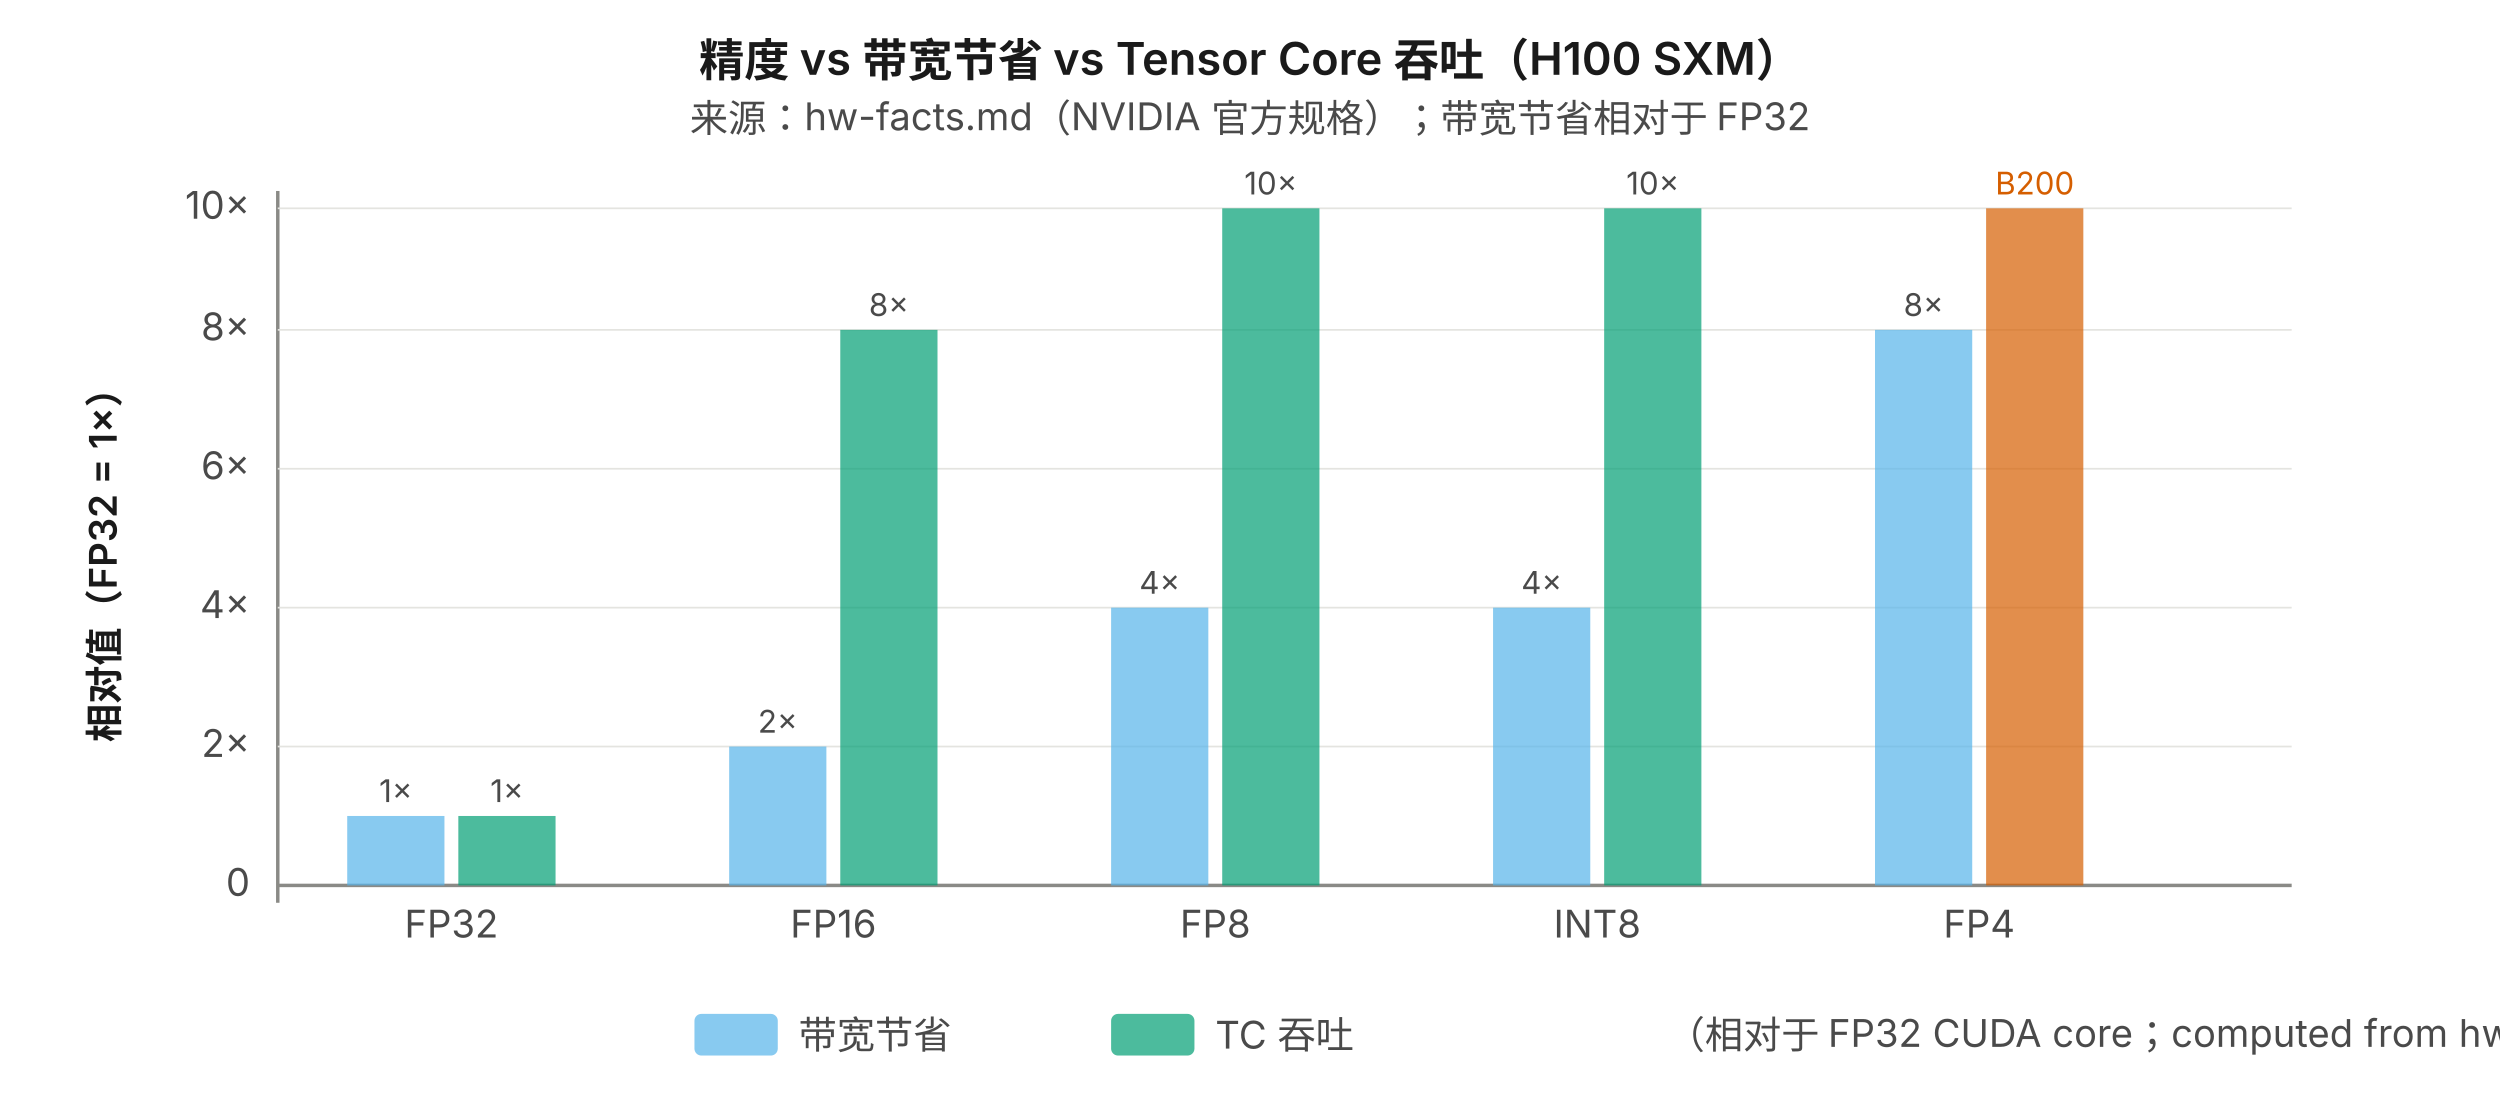
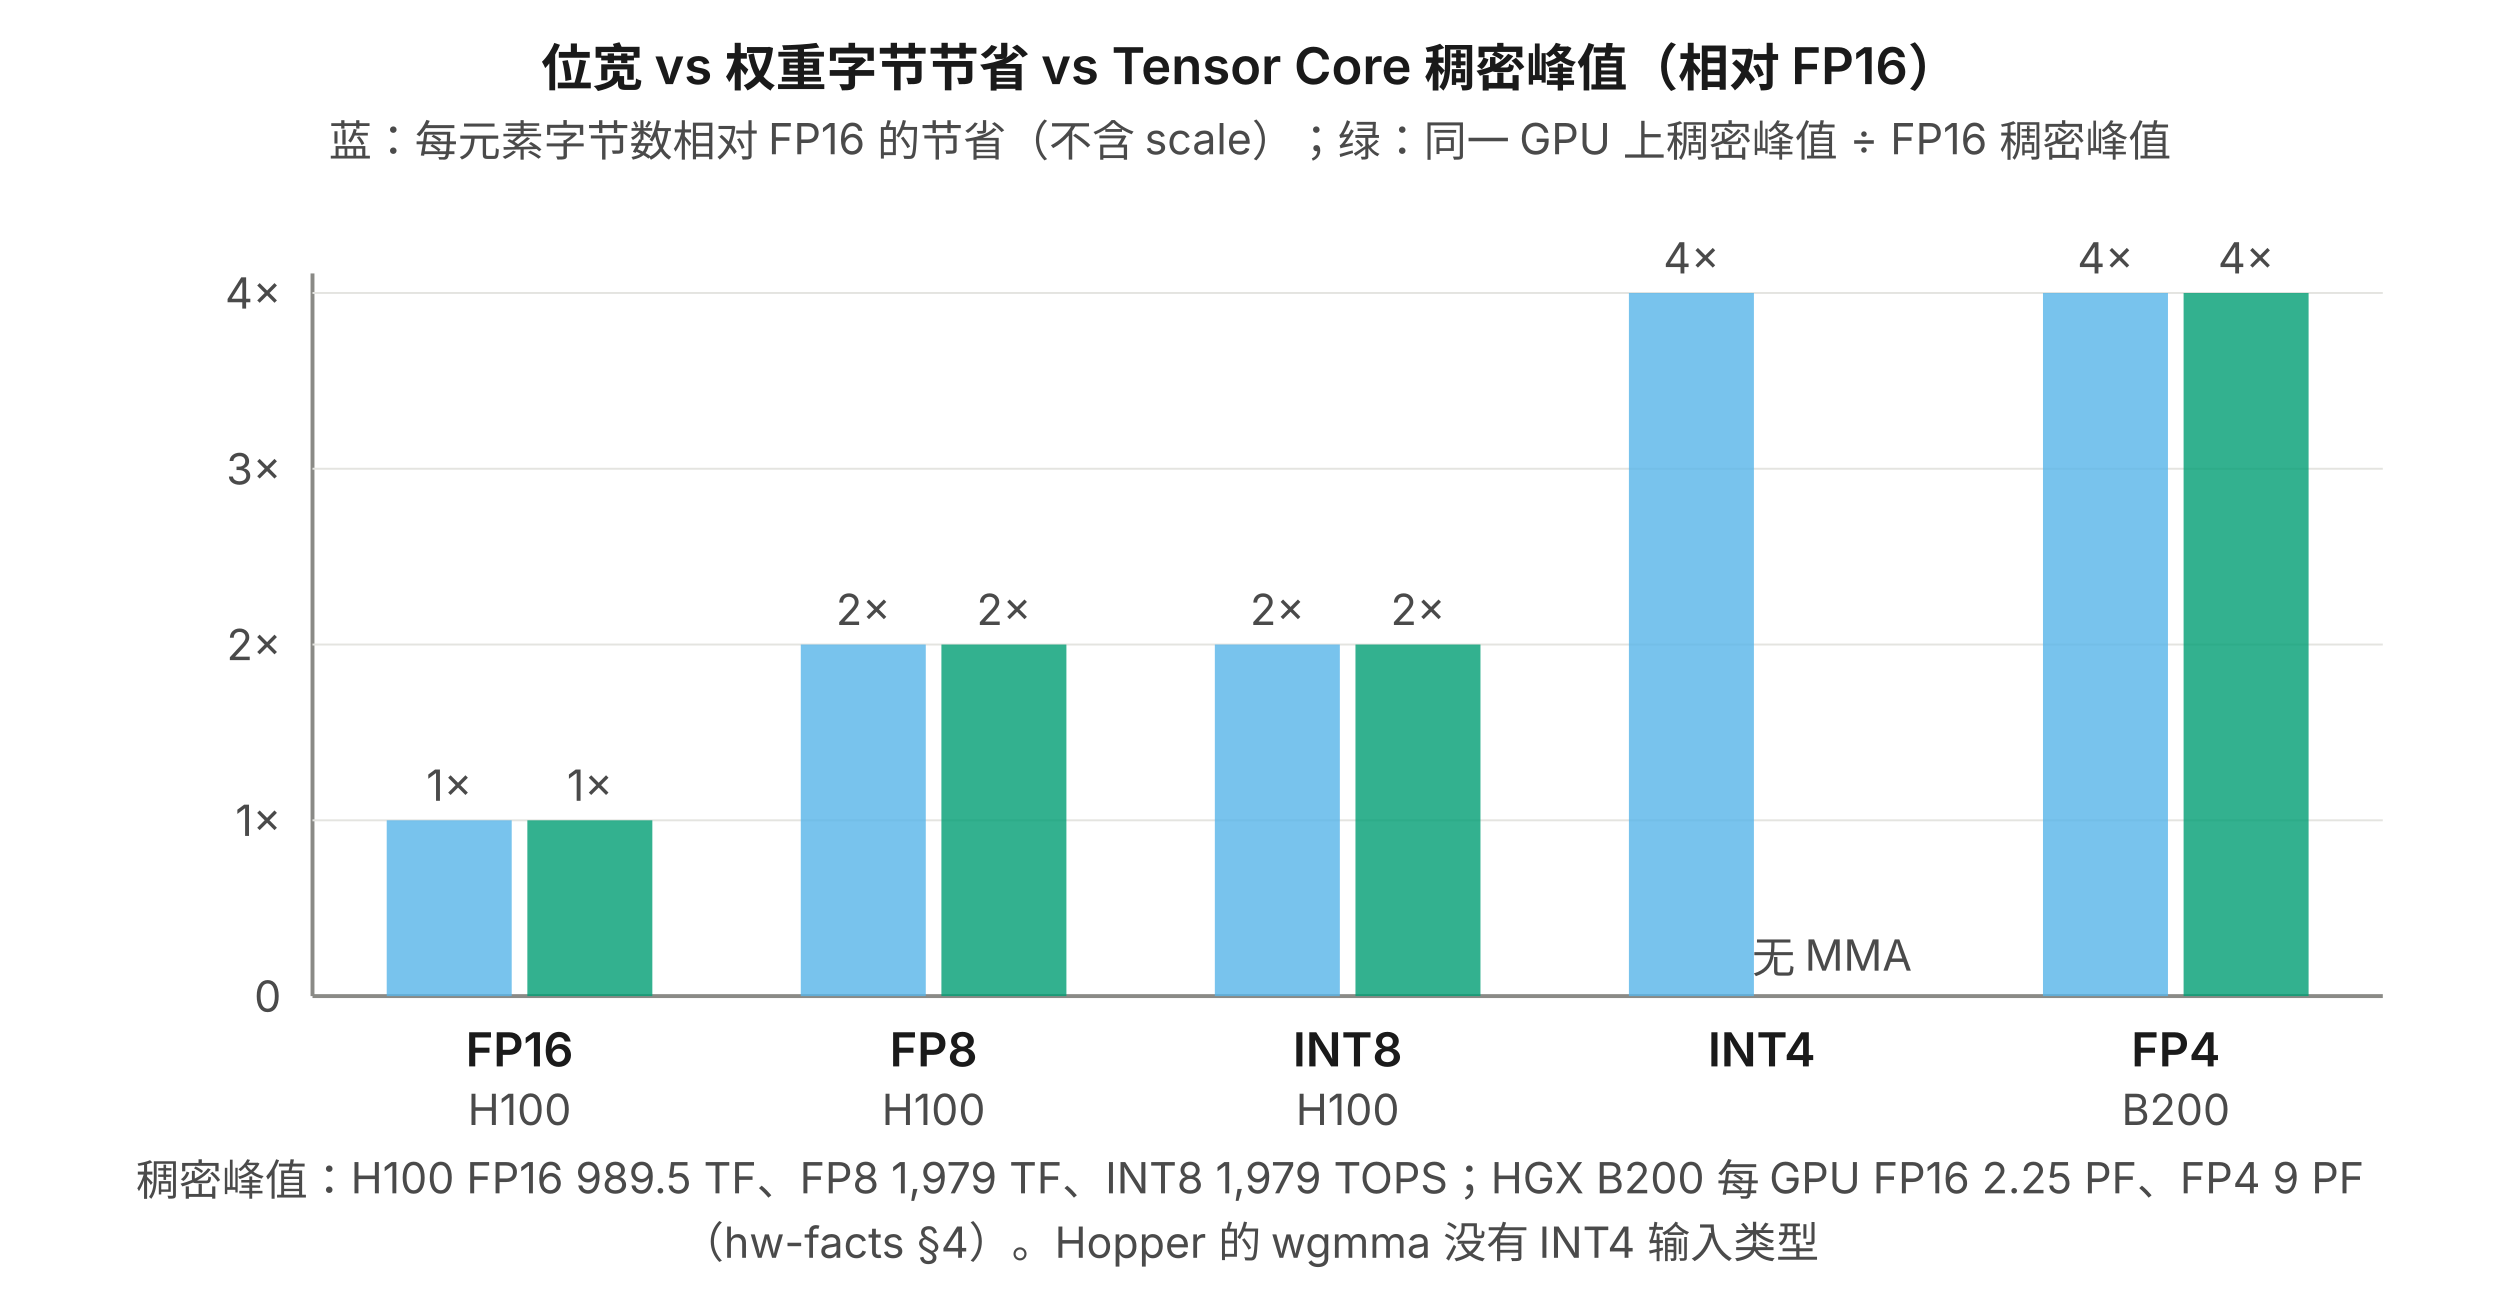
- <svg xmlns="http://www.w3.org/2000/svg" viewBox="0 0 720 320" class="d-fig">
+ <svg xmlns="http://www.w3.org/2000/svg" viewBox="0 0 640 330" class="d-fig">
  <style>
    .d-label { font: 600 13px "Inter", sans-serif; fill: var(--ink, #1a1a1a); }
    .d-note  { font: 400 11px "Inter", sans-serif; fill: var(--ink-2, #4a4a4a); }
-     .bar-bw  { fill: #56B4E9; opacity: 0.7; }
-     .bar-tc  { fill: #009E73; opacity: 0.7; }
+     .bar-bw  { fill: #56B4E9; opacity: 0.8; }
+     .bar-tc  { fill: #009E73; opacity: 0.8; }
    .grid-line { stroke: var(--rule, #e4e4e0); stroke-width: 0.5; }
  </style>
-   <text x="360" y="22" text-anchor="middle" class="d-label">精度 vs 带宽节省 vs Tensor Core 吞吐（H100 SXM）</text>
-   <text x="360" y="38" text-anchor="middle" class="d-note">来源：hw-facts.md（NVIDIA 官方规格）；带宽节省相对于 FP32</text>
-   <line x1="80" y1="55" x2="80" y2="260" stroke="var(--ink-3,#8a8a86)" stroke-width="1" />
-   <text x="34" y="160" text-anchor="middle" class="d-label" transform="rotate(-90,34,160)" style="font-size:11px">相对值（FP32 = 1×）</text>
-   <text x="72" y="258" text-anchor="end" class="d-note">0</text>
-   <text x="72" y="218" text-anchor="end" class="d-note">2×</text>
-   <text x="72" y="178" text-anchor="end" class="d-note">4×</text>
-   <text x="72" y="138" text-anchor="end" class="d-note">6×</text>
-   <text x="72" y="98" text-anchor="end" class="d-note">8×</text>
-   <text x="72" y="63" text-anchor="end" class="d-note">10×</text>
-   <line x1="80" y1="215" x2="660" y2="215" class="grid-line" />
-   <line x1="80" y1="175" x2="660" y2="175" class="grid-line" />
-   <line x1="80" y1="135" x2="660" y2="135" class="grid-line" />
-   <line x1="80" y1="95" x2="660" y2="95" class="grid-line" />
-   <line x1="80" y1="60" x2="660" y2="60" class="grid-line" />
-   <line x1="80" y1="255" x2="660" y2="255" stroke="var(--ink-3,#8a8a86)" stroke-width="1" />
-   <g transform="translate(100, 0)">
-     <rect x="0" y="235" width="28" height="20" class="bar-bw" />
-     <rect x="32" y="235" width="28" height="20" class="bar-tc" />
-     <text x="30" y="270" text-anchor="middle" class="d-note">FP32</text>
-     <text x="14" y="231" text-anchor="middle" class="d-note" style="font-size:9px">1×</text>
-     <text x="46" y="231" text-anchor="middle" class="d-note" style="font-size:9px">1×</text>
-   </g>
-   <g transform="translate(210, 0)">
-     <rect x="0" y="215" width="28" height="40" class="bar-bw" />
-     <rect x="32" y="95" width="28" height="160" class="bar-tc" />
-     <text x="30" y="270" text-anchor="middle" class="d-note">FP16</text>
-     <text x="14" y="211" text-anchor="middle" class="d-note" style="font-size:9px">2×</text>
-     <text x="46" y="91" text-anchor="middle" class="d-note" style="font-size:9px">8×</text>
-   </g>
-   <g transform="translate(320, 0)">
-     <rect x="0" y="175" width="28" height="80" class="bar-bw" />
-     <rect x="32" y="60" width="28" height="195" class="bar-tc" />
-     <text x="30" y="270" text-anchor="middle" class="d-note">FP8</text>
-     <text x="14" y="171" text-anchor="middle" class="d-note" style="font-size:9px">4×</text>
-     <text x="46" y="56" text-anchor="middle" class="d-note" style="font-size:9px">10×</text>
-   </g>
-   <g transform="translate(430, 0)">
-     <rect x="0" y="175" width="28" height="80" class="bar-bw" />
-     <rect x="32" y="60" width="28" height="195" class="bar-tc" />
-     <text x="30" y="270" text-anchor="middle" class="d-note">INT8</text>
-     <text x="14" y="171" text-anchor="middle" class="d-note" style="font-size:9px">4×</text>
-     <text x="46" y="56" text-anchor="middle" class="d-note" style="font-size:9px">10×</text>
-   </g>
-   <g transform="translate(540, 0)">
-     <rect x="0" y="95" width="28" height="160" class="bar-bw" />
-     <rect x="32" y="60" width="28" height="195" class="bar-tc" style="fill:#D55E00" />
-     <text x="30" y="270" text-anchor="middle" class="d-note">FP4</text>
-     <text x="14" y="91" text-anchor="middle" class="d-note" style="font-size:9px">8×</text>
-     <text x="46" y="56" text-anchor="middle" class="d-note" style="font-size:9px;fill:#D55E00">B200</text>
-   </g>
-   <rect x="200" y="292" width="24" height="12" rx="2" class="bar-bw" />
-   <text x="230" y="302" class="d-note">带宽节省</text>
-   <rect x="320" y="292" width="24" height="12" rx="2" class="bar-tc" />
-   <text x="350" y="302" class="d-note">TC 吞吐</text>
-   <text x="480" y="302" class="d-note">（相对于 FP32 CUDA core；computed from hw-facts.md）</text>
+   <text x="320.0" y="22" text-anchor="middle" class="d-label">位宽 vs 权重字节节省 vs Tensor Core 稠密峰值（相对 FP16）</text>
+   <text x="320.0" y="40" text-anchor="middle" class="d-note">蓝：每元素字节数相对 FP16 的节省（不含 scale）；绿：同一 GPU 上稠密峰值 ÷ FP16 稠密峰值</text>
+   <line x1="80" y1="70" x2="80" y2="255" stroke="#8a8a86" stroke-width="1" />
+   <line x1="80" y1="255" x2="610" y2="255" stroke="#8a8a86" stroke-width="1" />
+   <line x1="80" y1="210" x2="610" y2="210" class="grid-line" />
+   <text x="72" y="214" text-anchor="end" class="d-note">1×</text>
+   <line x1="80" y1="165" x2="610" y2="165" class="grid-line" />
+   <text x="72" y="169" text-anchor="end" class="d-note">2×</text>
+   <line x1="80" y1="120" x2="610" y2="120" class="grid-line" />
+   <text x="72" y="124" text-anchor="end" class="d-note">3×</text>
+   <line x1="80" y1="75" x2="610" y2="75" class="grid-line" />
+   <text x="72" y="79" text-anchor="end" class="d-note">4×</text>
+   <text x="72" y="259" text-anchor="end" class="d-note">0</text>
+   <rect x="99" y="210" width="32" height="45" class="bar-bw" />
+   <text x="115" y="205" text-anchor="middle" class="d-note">1×</text>
+   <rect x="135" y="210" width="32" height="45" class="bar-tc" />
+   <text x="151" y="205" text-anchor="middle" class="d-note">1×</text>
+   <text x="133" y="273" text-anchor="middle" class="d-label" style="font-size:12px">FP16</text>
+   <text x="133" y="288" text-anchor="middle" class="d-note">H100</text>
+   <rect x="205" y="165" width="32" height="90" class="bar-bw" />
+   <text x="221" y="160" text-anchor="middle" class="d-note">2×</text>
+   <rect x="241" y="165" width="32" height="90" class="bar-tc" />
+   <text x="257" y="160" text-anchor="middle" class="d-note">2×</text>
+   <text x="239" y="273" text-anchor="middle" class="d-label" style="font-size:12px">FP8</text>
+   <text x="239" y="288" text-anchor="middle" class="d-note">H100</text>
+   <rect x="311" y="165" width="32" height="90" class="bar-bw" />
+   <text x="327" y="160" text-anchor="middle" class="d-note">2×</text>
+   <rect x="347" y="165" width="32" height="90" class="bar-tc" />
+   <text x="363" y="160" text-anchor="middle" class="d-note">2×</text>
+   <text x="345" y="273" text-anchor="middle" class="d-label" style="font-size:12px">INT8</text>
+   <text x="345" y="288" text-anchor="middle" class="d-note">H100</text>
+   <rect x="417" y="75" width="32" height="180" class="bar-bw" />
+   <text x="433" y="70" text-anchor="middle" class="d-note">4×</text>
+   <text x="469" y="249" text-anchor="middle" class="d-note">无 MMA</text>
+   <text x="451" y="273" text-anchor="middle" class="d-label" style="font-size:12px">INT4</text>
+   <rect x="523" y="75" width="32" height="180" class="bar-bw" />
+   <text x="539" y="70" text-anchor="middle" class="d-note">4×</text>
+   <rect x="559" y="75" width="32" height="180" class="bar-tc" />
+   <text x="575" y="70" text-anchor="middle" class="d-note">4×</text>
+   <text x="557" y="273" text-anchor="middle" class="d-label" style="font-size:12px">FP4</text>
+   <text x="557" y="288" text-anchor="middle" class="d-note">B200</text>
+   <text x="320.0" y="306" text-anchor="middle" class="d-note">稠密峰值：H100 FP16 989.5 TF、FP8 1,979 TF、INT8 1,979 TOPS；HGX B200 每 GPU FP16 2.25 PF、FP4 9 PF</text>
+   <text x="320.0" y="322" text-anchor="middle" class="d-note">（hw-facts §4）。Hopper 的 wgmma 没有 INT4 输入类型</text>
</svg>
